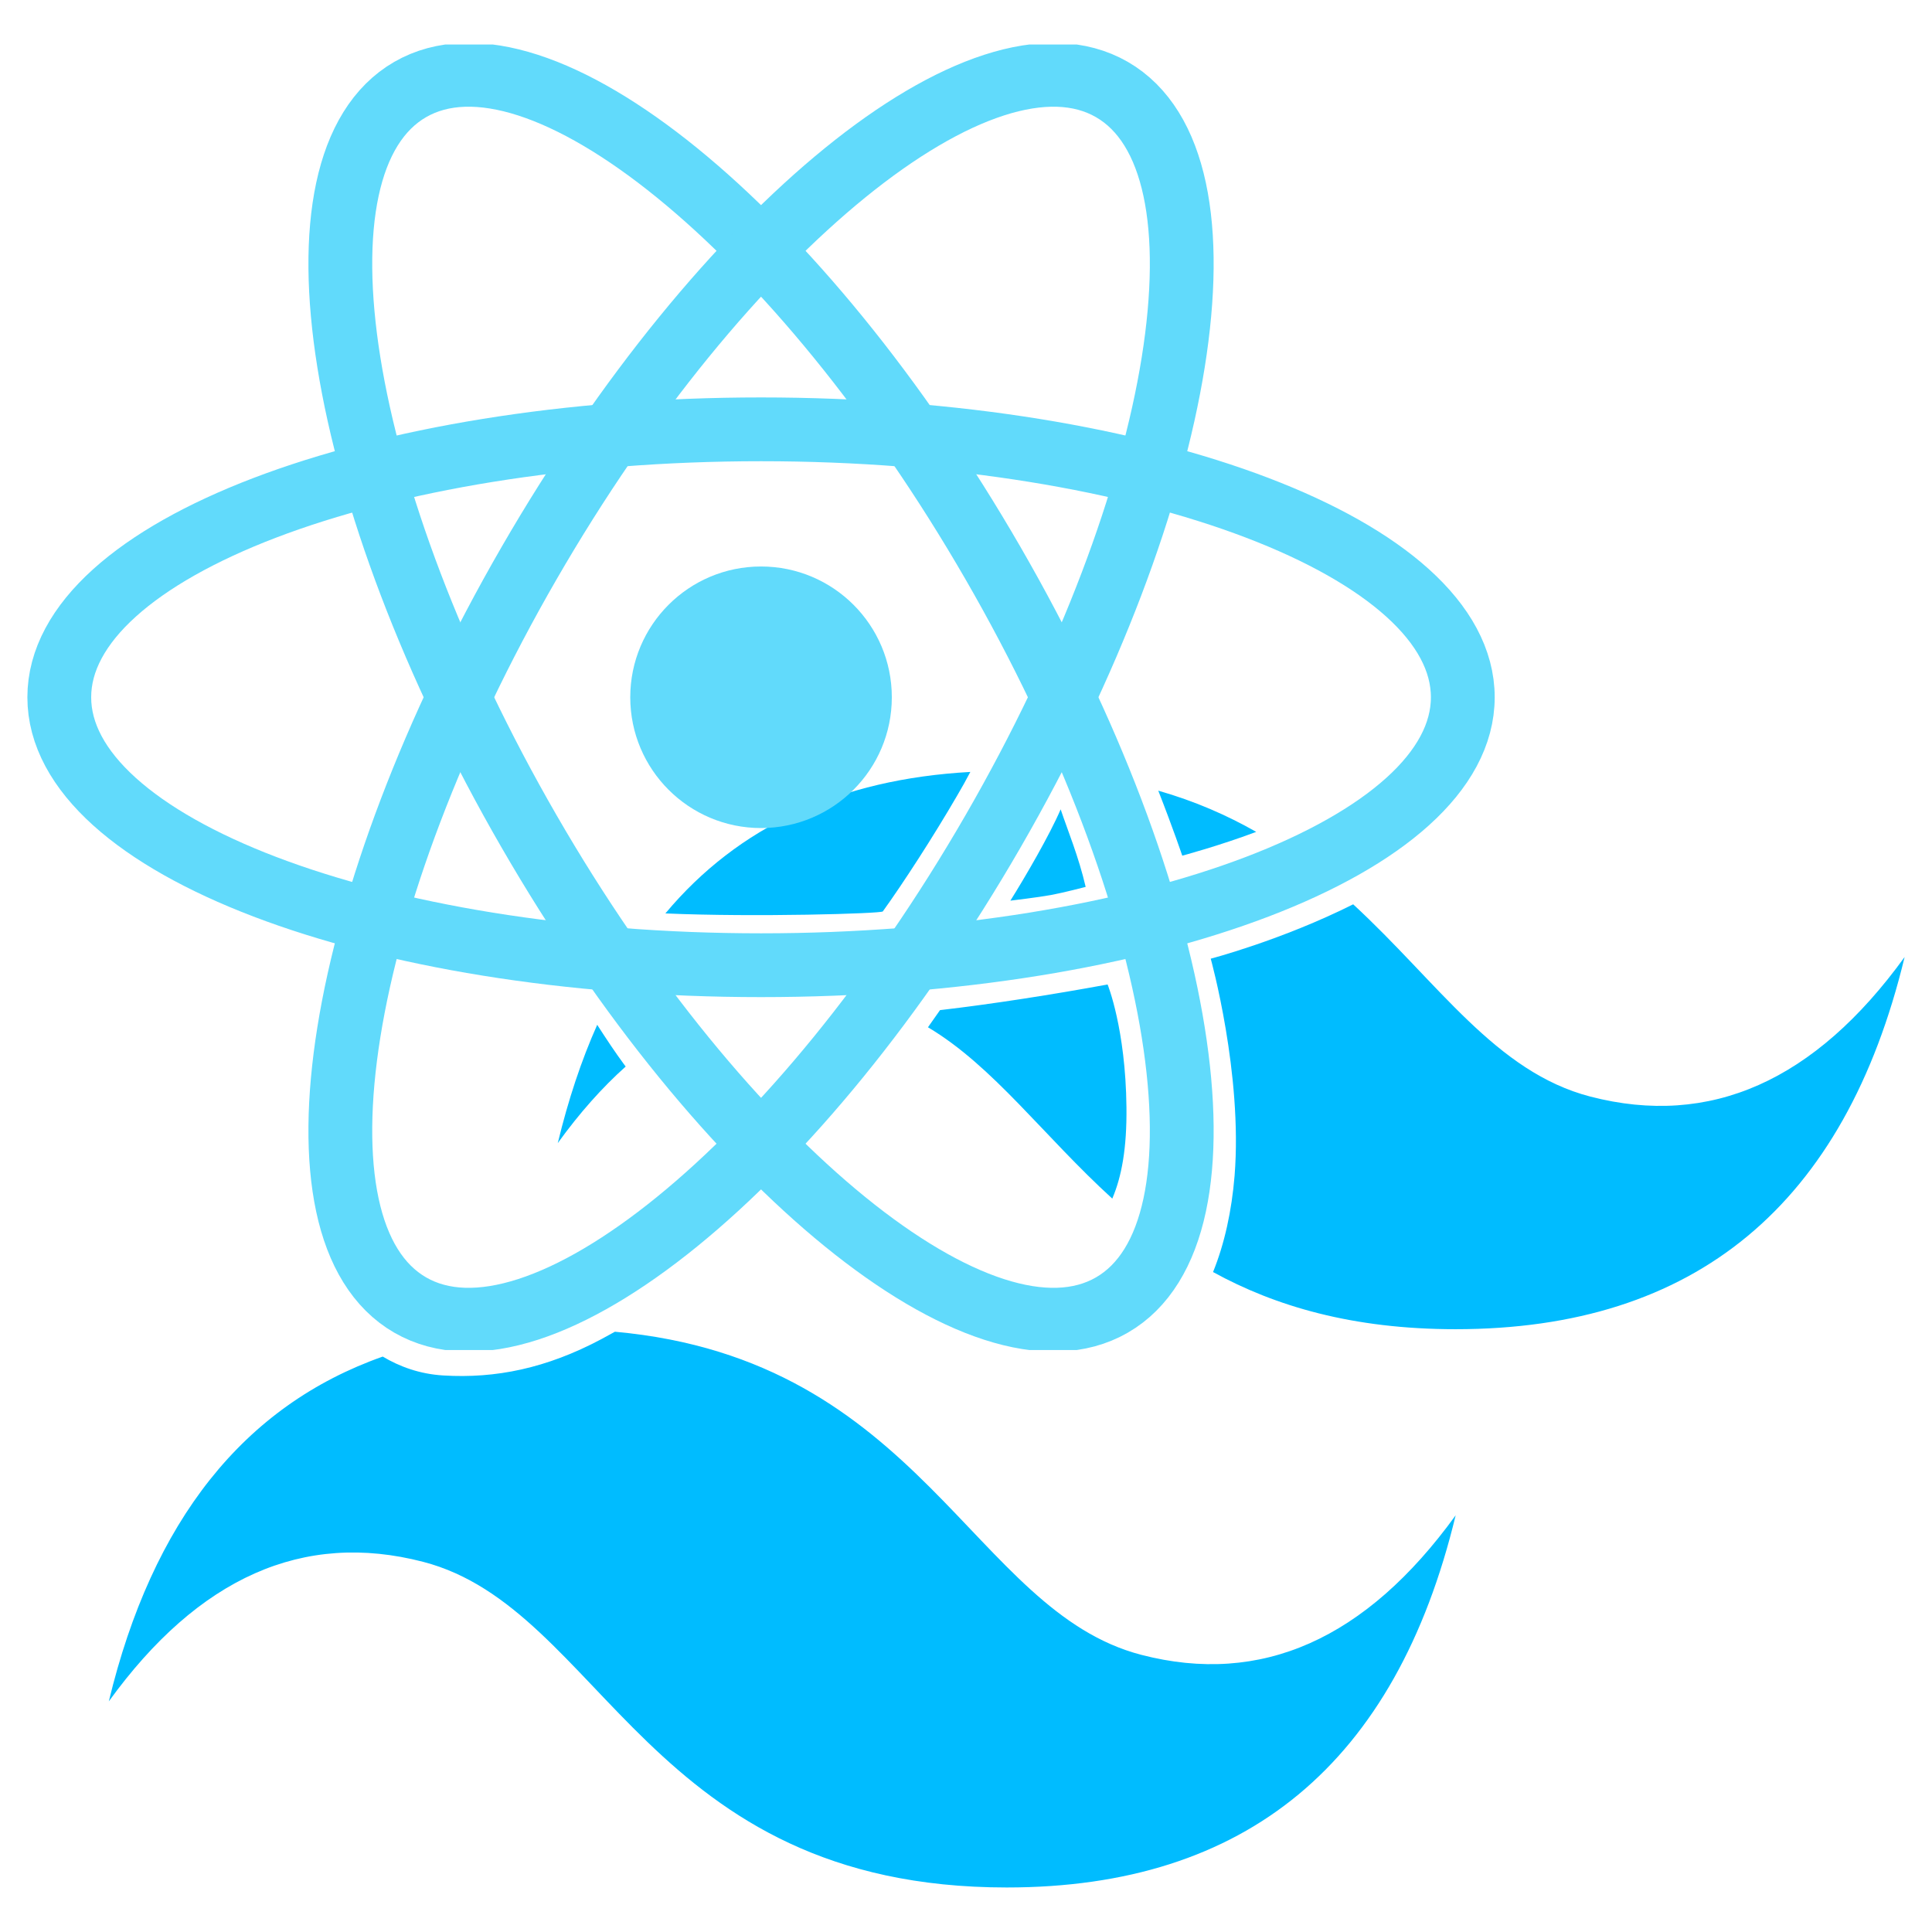
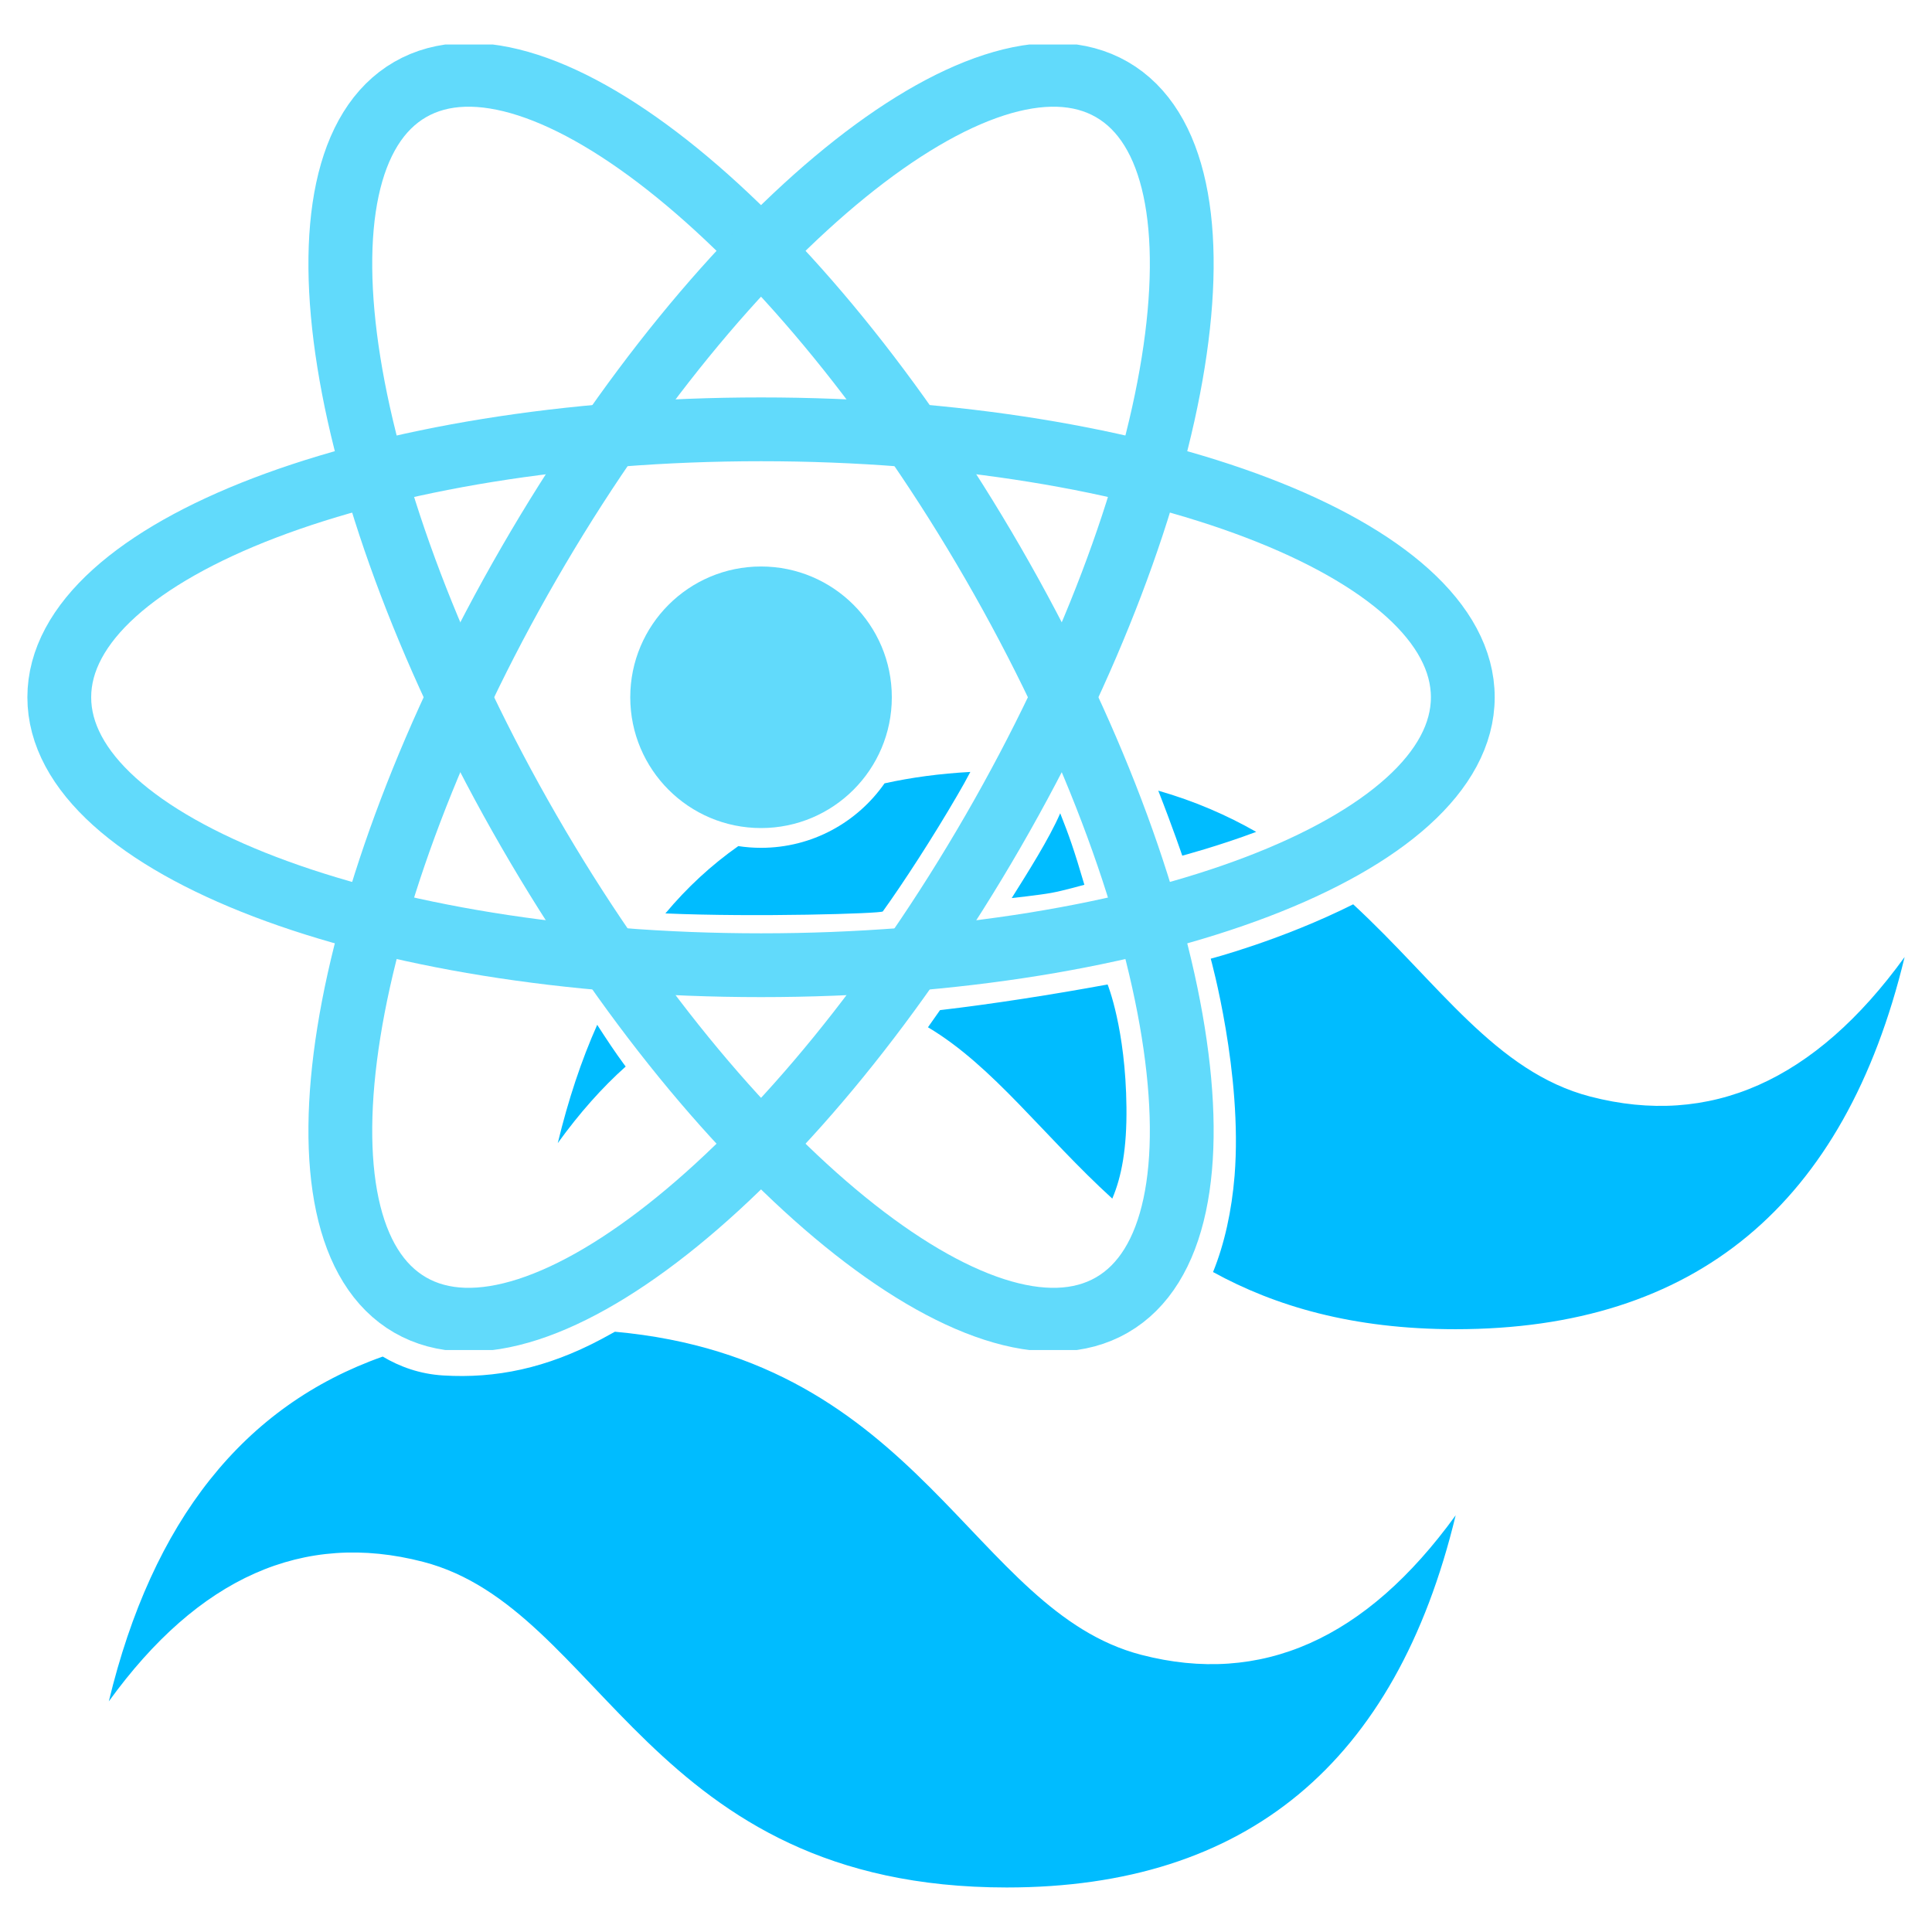
<svg xmlns="http://www.w3.org/2000/svg" width="100%" height="100%" viewBox="0 0 1200 1200" version="1.1" xml:space="preserve" style="fill-rule:evenodd;clip-rule:evenodd;">
  <g transform="matrix(1,0,0,1,-1939.14,0)">
    <g id="Icon" transform="matrix(0.666667,0,0,1,600.251,0)">
      <rect x="2008.333" y="0" width="1800" height="1200" style="fill:none;" />
      <g id="Taiwlind-SVG" transform="matrix(59.75417,0,0,41.28014,1990.199,144.4696)">
-         <path d="M9.891,16.538C14.684,16.957 15.456,20.739 18.1,21.4C19.967,21.867 21.6,21.167 23,19.3C22.067,23.033 19.733,24.9 16,24.9C10.4,24.9 9.7,20.7 6.9,20C5.033,19.533 3.4,20.233 2,22.1C2.68,19.38 4.104,17.65 6.271,16.912C6.534,17.063 6.848,17.175 7.215,17.196C8.032,17.244 8.823,17.089 9.679,16.65C9.75,16.613 9.821,16.576 9.891,16.538ZM10.059,12.548C9.692,12.864 9.339,13.247 9,13.7C9.163,13.05 9.367,12.456 9.615,11.92C9.758,12.135 9.905,12.347 10.02,12.497C10.032,12.514 10.046,12.531 10.059,12.548ZM10.678,10.244C11.813,8.934 13.398,8.224 15.433,8.115C15.369,8.232 15.301,8.351 15.228,8.47C14.856,9.088 14.385,9.79 14.068,10.214C14.044,10.246 12.086,10.303 10.678,10.244ZM18.363,8.397C18.936,8.555 19.439,8.769 19.89,9.017C19.309,9.228 18.737,9.375 18.737,9.375C18.737,9.375 18.601,8.984 18.363,8.397ZM21.402,10.107C22.734,11.293 23.626,12.631 25.1,13C26.967,13.467 28.6,12.767 30,10.9C29.067,14.633 26.733,16.5 23,16.5C21.389,16.5 20.183,16.152 19.217,15.64C19.396,15.215 19.508,14.72 19.553,14.19C19.68,12.655 19.181,10.925 19.181,10.925C19.181,10.925 20.288,10.646 21.402,10.107ZM17.646,14.535C16.573,13.591 15.789,12.54 14.772,11.957C14.887,11.801 14.96,11.699 14.96,11.699C15.771,11.608 16.731,11.463 17.573,11.313C17.573,11.313 17.854,11.977 17.867,13.162C17.874,13.773 17.793,14.203 17.646,14.535ZM16.057,10.052C16.292,9.69 16.671,9.061 16.841,8.678C16.951,8.994 17.123,9.393 17.231,9.845C17.231,9.845 16.872,9.935 16.69,9.967C16.494,10.002 16.057,10.052 16.057,10.052Z" style="fill:rgb(0,188,255);" />
+         <path d="M14.095,8.287C14.517,8.197 14.963,8.14 15.433,8.115C15.369,8.232 15.301,8.351 15.228,8.47C14.856,9.088 14.385,9.79 14.068,10.214C14.044,10.246 12.086,10.303 10.678,10.244C11.017,9.853 11.396,9.515 11.815,9.231C11.93,9.248 12.049,9.257 12.169,9.257C12.966,9.257 13.671,8.873 14.095,8.287ZM9.891,16.538C14.684,16.957 15.456,20.739 18.1,21.4C19.967,21.867 21.6,21.167 23,19.3C22.067,23.033 19.733,24.9 16,24.9C10.4,24.9 9.7,20.7 6.9,20C5.033,19.533 3.4,20.233 2,22.1C2.68,19.38 4.104,17.65 6.271,16.912C6.534,17.063 6.848,17.175 7.215,17.196C8.032,17.244 8.823,17.089 9.679,16.65C9.75,16.613 9.821,16.576 9.891,16.538ZM10.059,12.548C9.692,12.864 9.339,13.247 9,13.7C9.163,13.05 9.367,12.456 9.615,11.92C9.758,12.135 9.905,12.347 10.02,12.497C10.032,12.514 10.046,12.531 10.059,12.548ZM18.363,8.397C18.936,8.555 19.439,8.769 19.89,9.017C19.309,9.228 18.737,9.375 18.737,9.375C18.737,9.375 18.601,8.984 18.363,8.397ZM21.402,10.107C22.734,11.293 23.626,12.631 25.1,13C26.967,13.467 28.6,12.767 30,10.9C29.067,14.633 26.733,16.5 23,16.5C21.389,16.5 20.183,16.152 19.217,15.64C19.396,15.215 19.508,14.72 19.553,14.19C19.68,12.655 19.181,10.925 19.181,10.925C19.181,10.925 20.288,10.646 21.402,10.107ZM17.646,14.535C16.573,13.591 15.789,12.54 14.772,11.957C14.887,11.801 14.96,11.699 14.96,11.699C15.771,11.608 16.731,11.463 17.573,11.313C17.573,11.313 17.854,11.977 17.867,13.162C17.874,13.773 17.793,14.203 17.646,14.535ZM16.078,10.013C16.313,9.651 16.664,9.119 16.834,8.737C16.972,9.072 17.049,9.282 17.211,9.813C17.211,9.813 16.879,9.903 16.696,9.935C16.501,9.969 16.078,10.013 16.078,10.013Z" style="fill:rgb(0,188,255);" />
      </g>
      <g id="React-SVG" transform="matrix(14.26501,0,0,9.510009,2717.375,433.0878)">
        <g transform="matrix(1,0,0,1,-47.91667,-42.63225)">
          <clipPath id="_clip1">
            <rect x="0" y="0" width="95.833" height="85.265" />
          </clipPath>
          <g clip-path="url(#_clip1)">
            <g>
              <g transform="matrix(4.166667,0,0,4.166667,47.91667,42.63225)">
                <circle cx="0" cy="0" r="2.05" style="fill:rgb(97,218,251);" />
              </g>
              <g transform="matrix(4.166667,0,0,4.166667,47.91667,42.63225)">
                <ellipse cx="0" cy="0" rx="11" ry="4.2" style="fill:none;stroke:rgb(97,218,251);stroke-width:1px;" />
                <g transform="matrix(0.5,0.866025,-0.866025,0.5,0,0)">
                  <ellipse cx="0" cy="0" rx="11" ry="4.2" style="fill:none;stroke:rgb(97,218,251);stroke-width:1px;" />
                </g>
                <g transform="matrix(-0.5,0.866025,-0.866025,-0.5,0,0)">
                  <ellipse cx="0" cy="0" rx="11" ry="4.2" style="fill:none;stroke:rgb(97,218,251);stroke-width:1px;" />
                </g>
              </g>
            </g>
          </g>
        </g>
      </g>
    </g>
  </g>
</svg>
